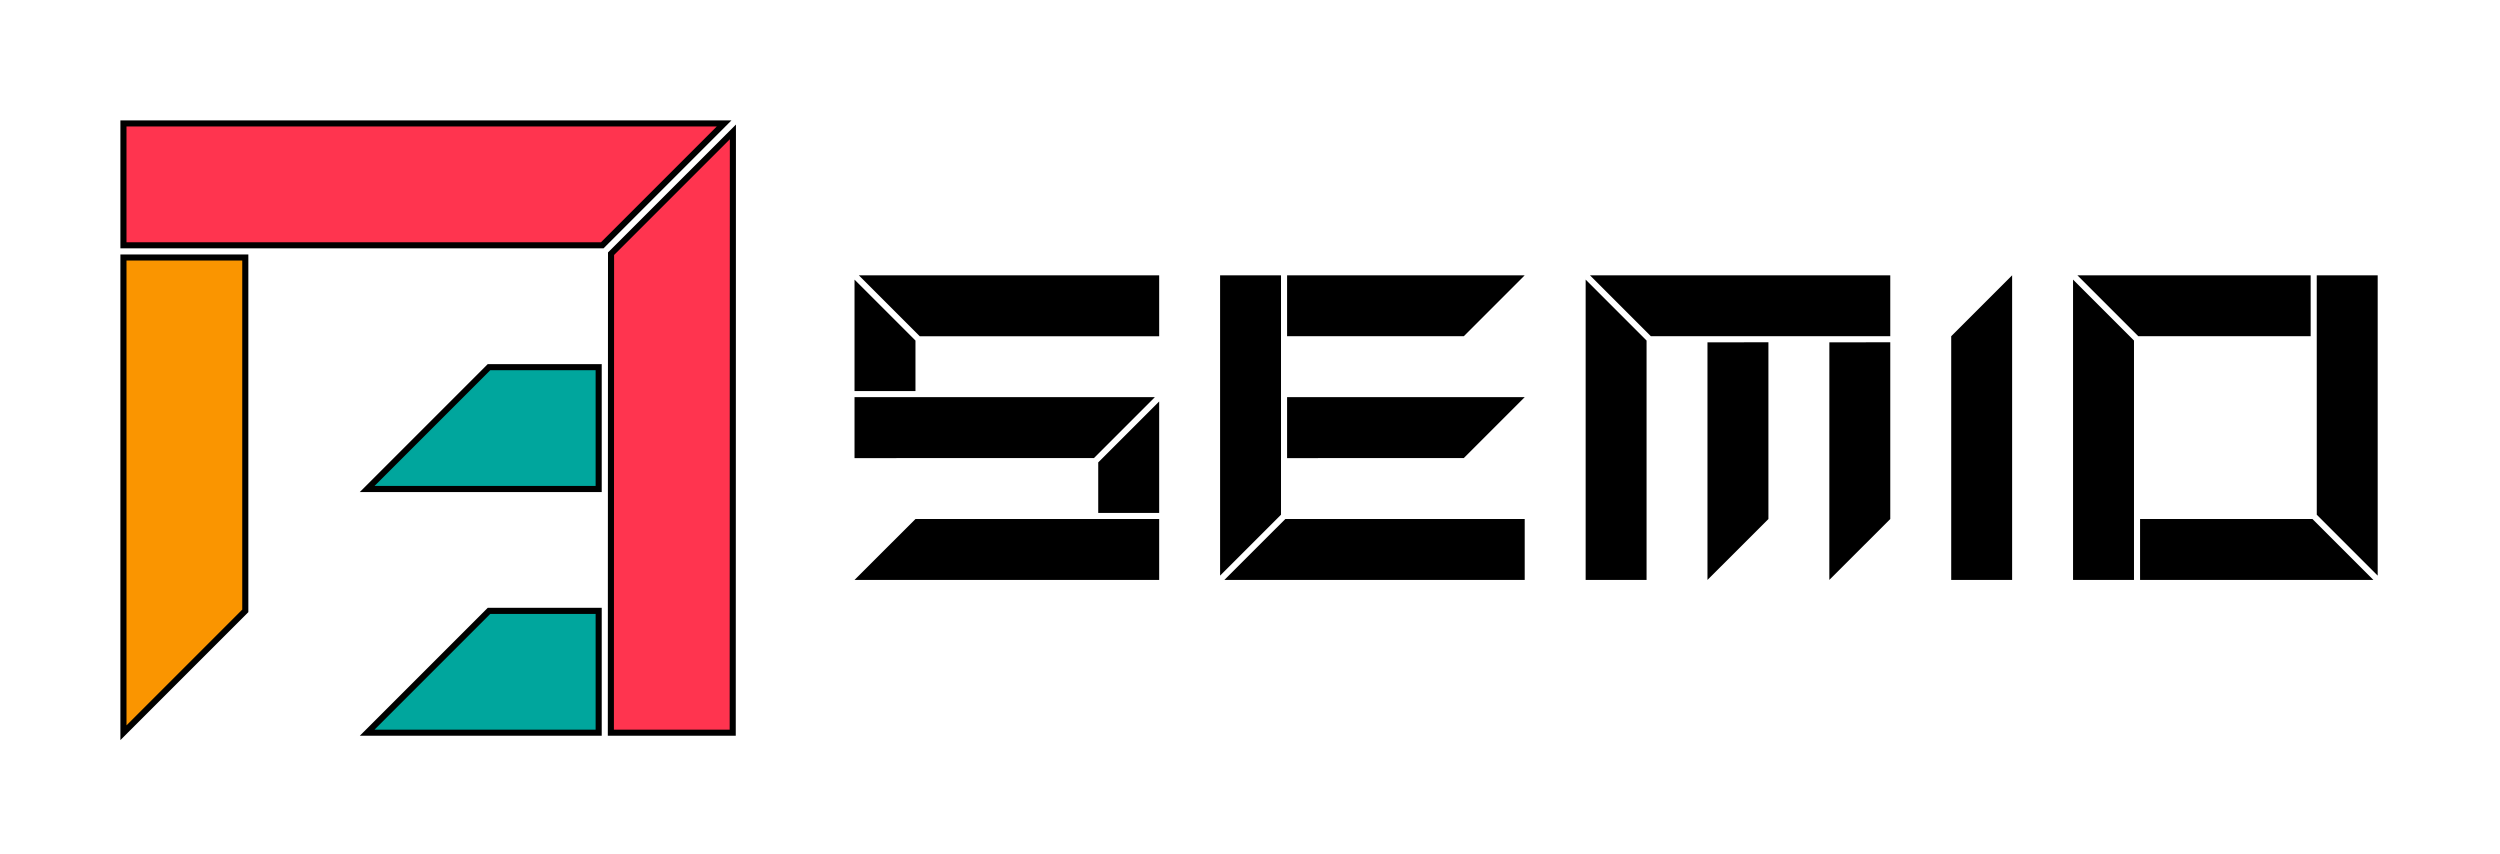
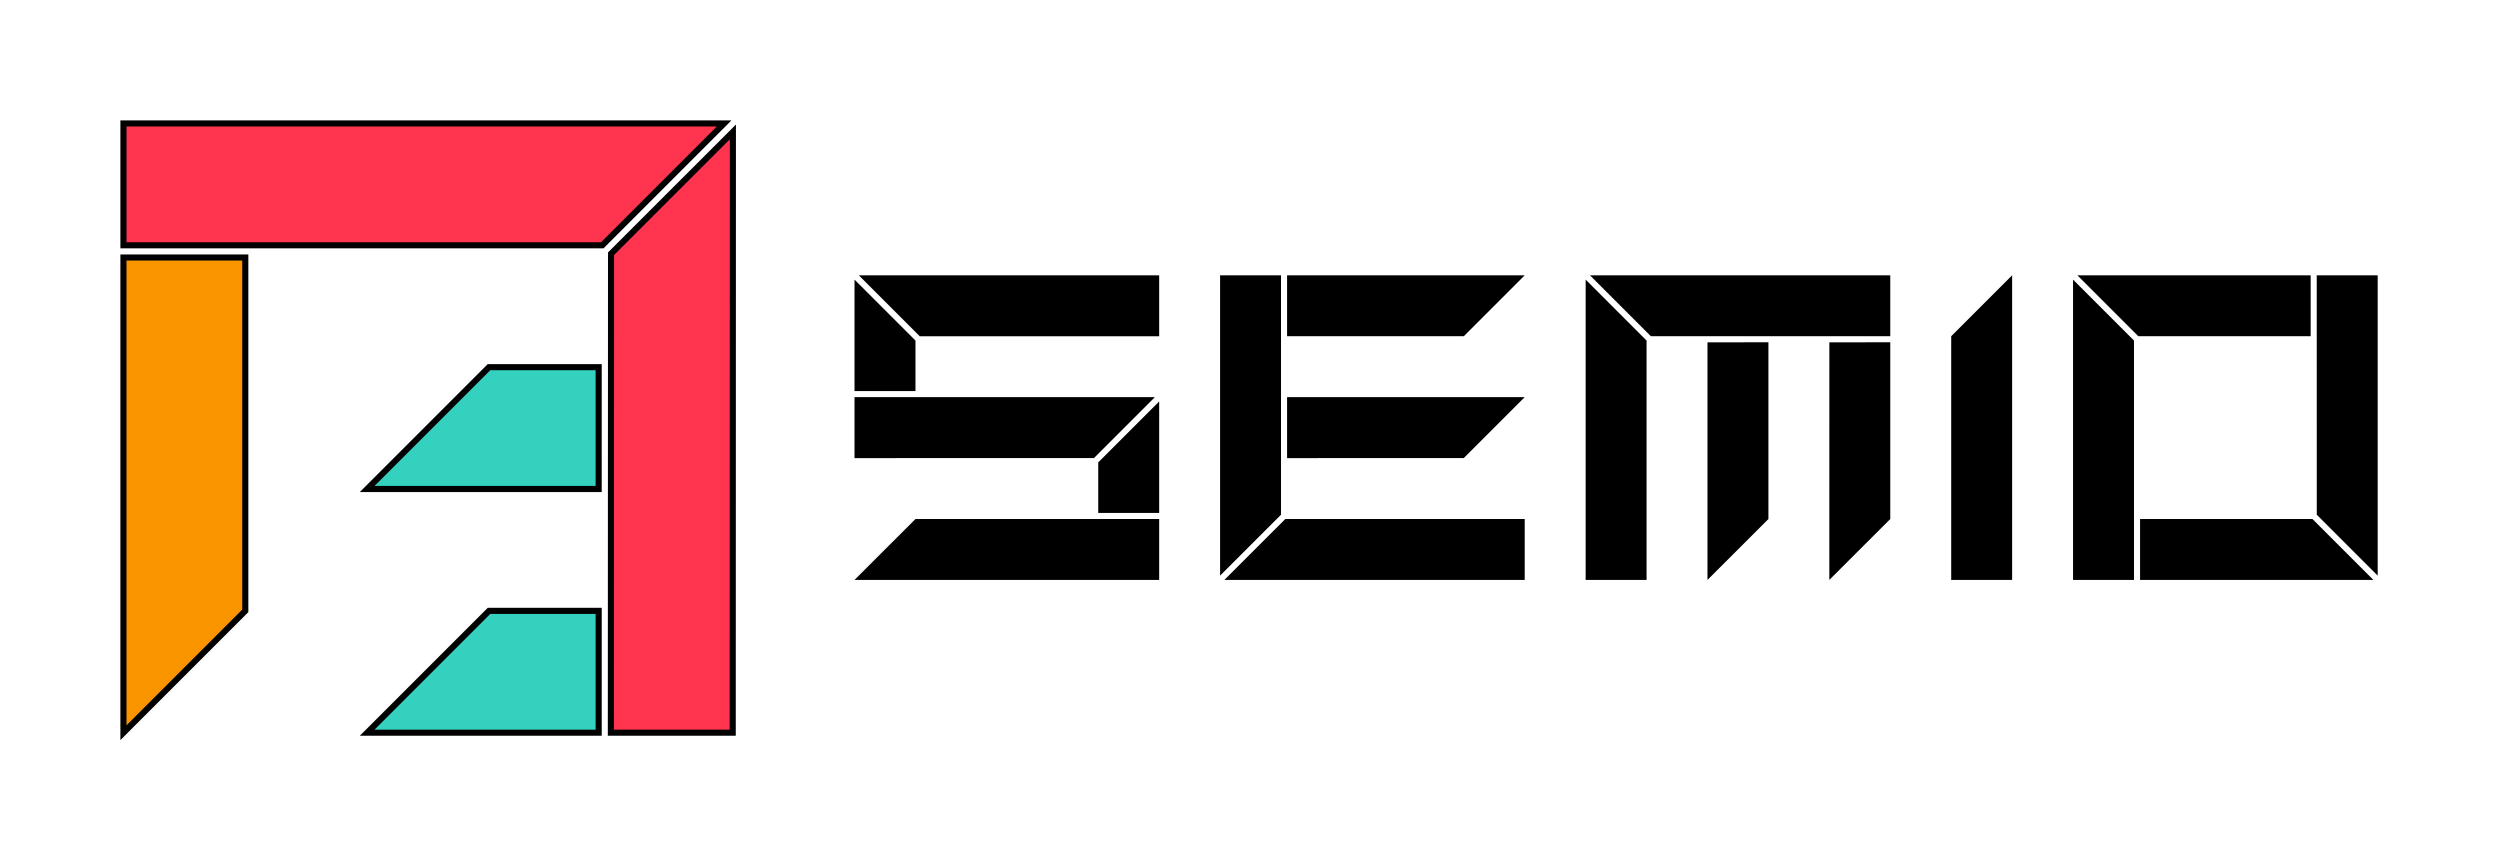
<svg xmlns="http://www.w3.org/2000/svg" width="410pt" height="140pt" viewBox="0 0 410 140" overflow="visible" version="1.1" id="svg106">
  <defs id="defs110" />
  <g id="layer22" style="display:inline;stroke:#000000;stroke-width:1;stroke-dasharray:none;stroke-opacity:1" transform="translate(100.2898,-114.5)" />
  <g id="layer2" transform="translate(100.2898,-114.5)">
    <g id="layer10">
      <g id="layer19">
        <g id="layer20">
          <path d="m 239.689,209.608 v -49.253 l 9.995,9.995 v 39.258 z" stroke="#000000" stroke-width="0.118" fill-opacity="0" id="path60" style="fill:#000000;fill-opacity:1;stroke:none" />
          <path d="m 278.658,159.65 h -38.259 l 9.99,9.99 h 28.27 z" stroke="#000000" stroke-width="0.118" fill-opacity="0" id="path64" style="fill:#000000;fill-opacity:1;stroke:none" />
        </g>
        <g id="layer21">
          <path d="m 289.651,159.65 v 49.253 l -9.99,-9.99 -0.005,-39.263 z" stroke="#000000" stroke-width="0.118" fill-opacity="0" id="path62" style="fill:#000000;fill-opacity:1;stroke:none" />
          <path d="m 250.682,209.608 h 38.264 l -9.995,-9.99 h -28.27 z" stroke="#000000" stroke-width="0.118" fill-opacity="0" id="path66" style="fill:#000000;fill-opacity:1;stroke:none" />
        </g>
      </g>
    </g>
    <g id="layer9">
      <path d="m 229.699,209.608 v -49.958 l -9.99,9.99 v 39.968 z" stroke="#000000" stroke-width="0.118" fill-opacity="0" id="path68" style="fill:#000000;fill-opacity:1;stroke:none" />
    </g>
    <g id="layer8">
      <g id="layer17">
        <path d="m 199.725,170.638 -0.005,38.969 9.995,-9.99 v -28.98 z" stroke="#000000" stroke-width="0.118" fill-opacity="0" id="path70" style="fill:#000000;fill-opacity:1;stroke:none" />
        <path d="m 179.736,170.638 v 38.969 l 9.995,-9.99 v -28.98 z" stroke="#000000" stroke-width="0.118" fill-opacity="0" id="path72" style="fill:#000000;fill-opacity:1;stroke:none" />
      </g>
      <g id="layer18">
        <path d="m 159.757,209.608 v -49.253 l 9.99,9.995 v 39.258 z" stroke="#000000" stroke-width="0.118" fill-opacity="0" id="path74" style="fill:#000000;fill-opacity:1;stroke:none" />
        <path d="m 209.715,159.65 h -49.253 l 9.99,9.99 h 39.263 z" stroke="#000000" stroke-width="0.118" fill-opacity="0" id="path76" style="fill:#000000;fill-opacity:1;stroke:none" />
      </g>
    </g>
    <g id="layer7">
      <g id="layer15">
        <path d="m 149.762,209.608 h -49.253 l 9.995,-9.99 h 39.258 z" stroke="#000000" stroke-width="0.118" fill-opacity="0" id="path82" style="fill:#000000;fill-opacity:1;stroke:none" />
        <path d="m 99.805,159.65 v 49.253 l 9.99,-9.99 v -39.263 z" stroke="#000000" stroke-width="0.118" fill-opacity="0" id="path84" style="fill:#000000;fill-opacity:1;stroke:none" />
      </g>
      <g id="layer16">
        <path d="m 110.793,159.65 h 38.969 l -9.99,9.99 h -28.98 z" stroke="#000000" stroke-width="0.118" fill-opacity="0" id="path78" style="fill:#000000;fill-opacity:1;stroke:none" />
        <path d="m 110.793,179.634 h 38.969 l -9.99,9.99 -28.98,0.005 z" stroke="#000000" stroke-width="0.118" fill-opacity="0" id="path80" style="fill:#000000;fill-opacity:1;stroke:none" />
      </g>
    </g>
    <g id="layer6">
      <g id="layer11">
        <g id="layer12">
          <path d="m 39.852,160.36 9.995,9.99 v 8.286 h -9.995 z" stroke="#000000" stroke-width="0.118" fill-opacity="0" id="path86" style="fill:#000000;fill-opacity:1;stroke:none" />
          <path d="M 89.815,159.65 H 40.557 l 9.995,9.995 h 39.263 z" stroke="#000000" stroke-width="0.118" fill-opacity="0" id="path88" style="fill:#000000;fill-opacity:1;stroke:none" />
        </g>
        <g id="layer13">
          <path d="m 89.815,180.339 -9.995,9.995 v 8.286 h 9.995 z" stroke="#000000" stroke-width="0.118" fill-opacity="0" id="path90" style="fill:#000000;fill-opacity:1;stroke:none" />
          <path d="m 39.852,179.634 h 49.253 l -9.99,9.99 -39.263,0.005 z" stroke="#000000" stroke-width="0.118" fill-opacity="0" id="path92" style="fill:#000000;fill-opacity:1;stroke:none" />
        </g>
      </g>
      <g id="layer14">
        <path d="M 89.815,209.608 H 39.852 l 9.995,-9.99 h 39.968 z" stroke="#000000" stroke-width="0.118" fill-opacity="0" id="path94" style="fill:#000000;fill-opacity:1;stroke:none" />
      </g>
    </g>
  </g>
  <g id="layer1" style="stroke:#000000;stroke-width:1;stroke-dasharray:none;stroke-opacity:1" transform="translate(100.2898,-114.5)">
    <g id="layer3" style="fill:#fa9500;fill-opacity:1;stroke:#000000;stroke-width:1;stroke-dasharray:none;stroke-opacity:1">
      <path d="m -80.045,156.727 v 77.939 l 19.984,-19.984 v -57.955 z" stroke="#000000" stroke-width="0.24" fill-opacity="0" id="path100" style="fill:#fa9500;fill-opacity:1;stroke:#000000;stroke-width:1;stroke-dasharray:none;stroke-opacity:1" />
    </g>
    <g id="layer4" style="fill:#ff344f;fill-opacity:1;stroke:#000000;stroke-width:1;stroke-dasharray:none;stroke-opacity:1">
      <path d="m 19.876,234.666 0.029,-98.535 -19.984,19.979 -0.029,78.556 z" stroke="#000000" stroke-width="0.24" fill-opacity="0" id="path102" style="fill:#ff344f;fill-opacity:1;stroke:#000000;stroke-width:1;stroke-dasharray:none;stroke-opacity:1" />
      <path d="M -80.045,134.745 H 18.465 L -1.519,154.729 H -80.045 Z" stroke="#000000" stroke-width="0.24" fill-opacity="0" id="path104" style="fill:#ff344f;fill-opacity:1;stroke:#000000;stroke-width:1;stroke-dasharray:none;stroke-opacity:1" />
    </g>
-     <g id="layer5" style="fill:#00a69d;fill-opacity:1;stroke:#000000;stroke-width:1;stroke-dasharray:none;stroke-opacity:1">
-       <path d="m -40.077,234.666 19.984,-19.984 h 17.986 v 19.984 z" stroke="#000000" stroke-width="0.24" fill-opacity="0" id="path96" style="fill:#00a69d;fill-opacity:1;stroke:#000000;stroke-width:1;stroke-dasharray:none;stroke-opacity:1" />
-       <path d="m -40.077,194.697 19.984,-19.984 h 17.986 v 19.984 z" stroke="#000000" stroke-width="0.24" fill-opacity="0" id="path98" style="fill:#00a69d;fill-opacity:1;stroke:#000000;stroke-width:1;stroke-dasharray:none;stroke-opacity:1" />
+     <g id="layer5" style="fill:#34d1bf;fill-opacity:1;stroke:#000000;stroke-width:1;stroke-dasharray:none;stroke-opacity:1">
+       <path d="m -40.077,234.666 19.984,-19.984 h 17.986 v 19.984 z" stroke="#000000" stroke-width="0.24" fill-opacity="0" id="path96" style="fill:#34d1bf;fill-opacity:1;stroke:#000000;stroke-width:1;stroke-dasharray:none;stroke-opacity:1" />
+       <path d="m -40.077,194.697 19.984,-19.984 h 17.986 v 19.984 z" stroke="#000000" stroke-width="0.24" fill-opacity="0" id="path98" style="fill:#34d1bf;fill-opacity:1;stroke:#000000;stroke-width:1;stroke-dasharray:none;stroke-opacity:1" />
    </g>
  </g>
</svg>
